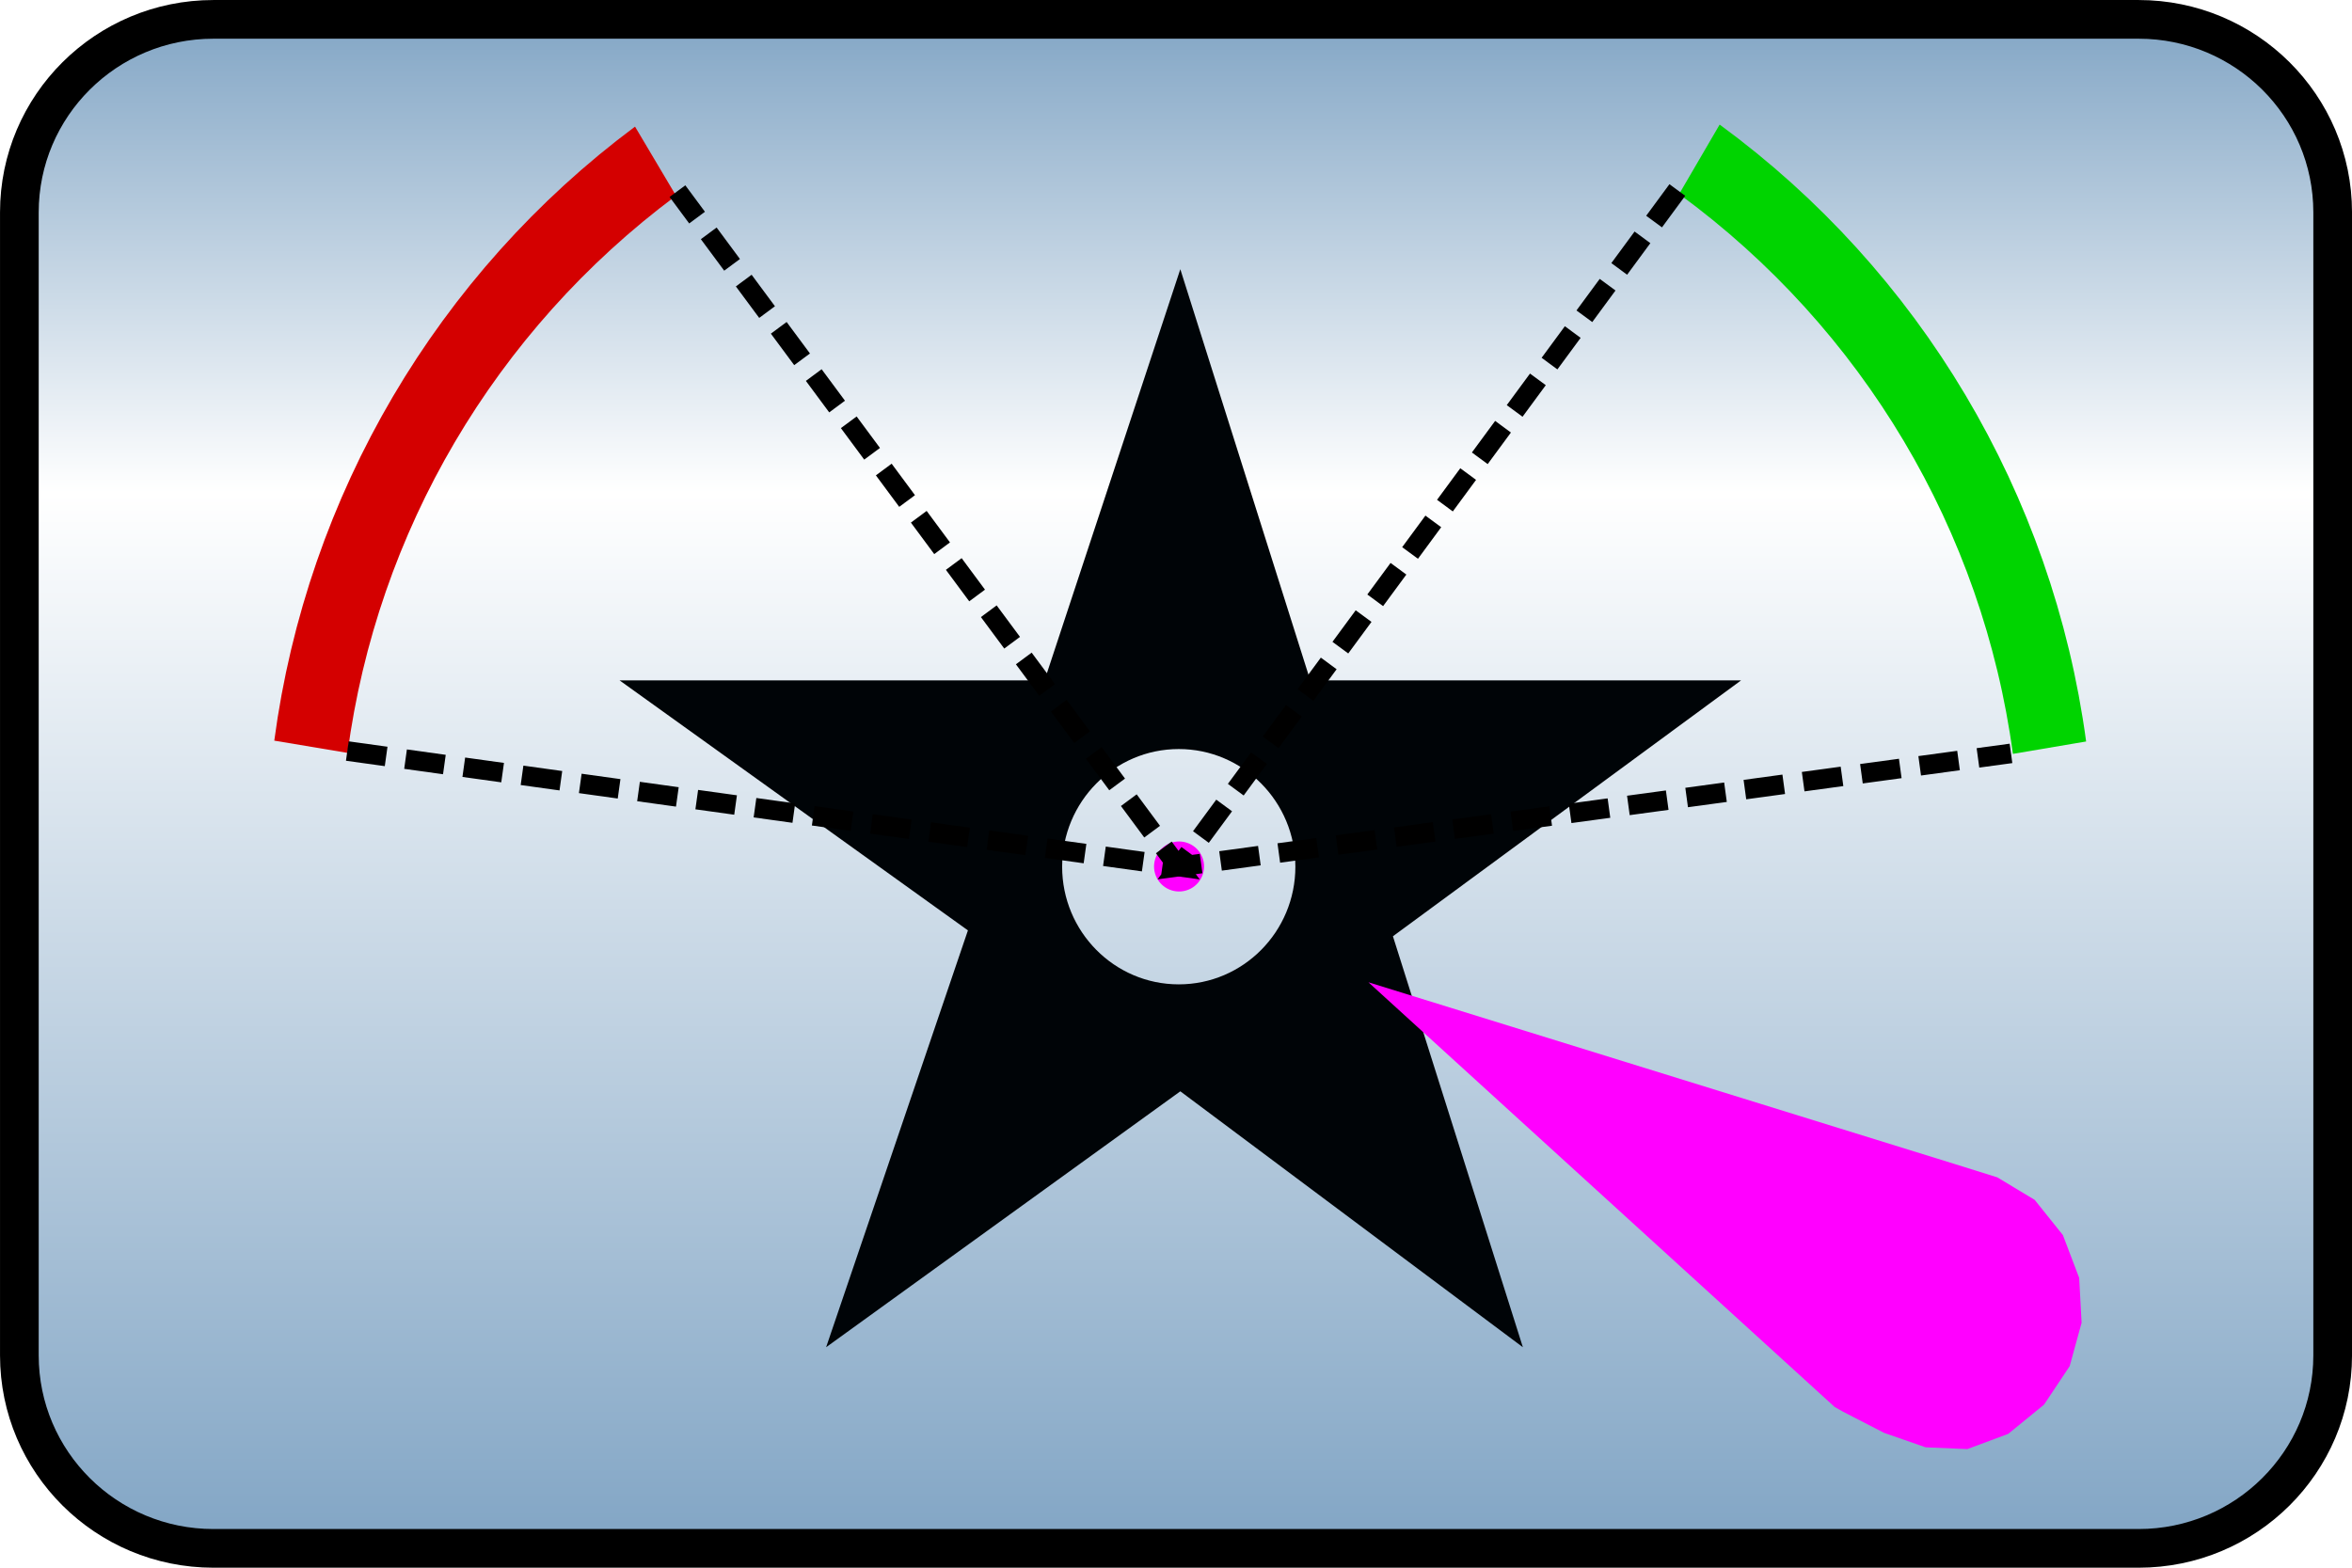
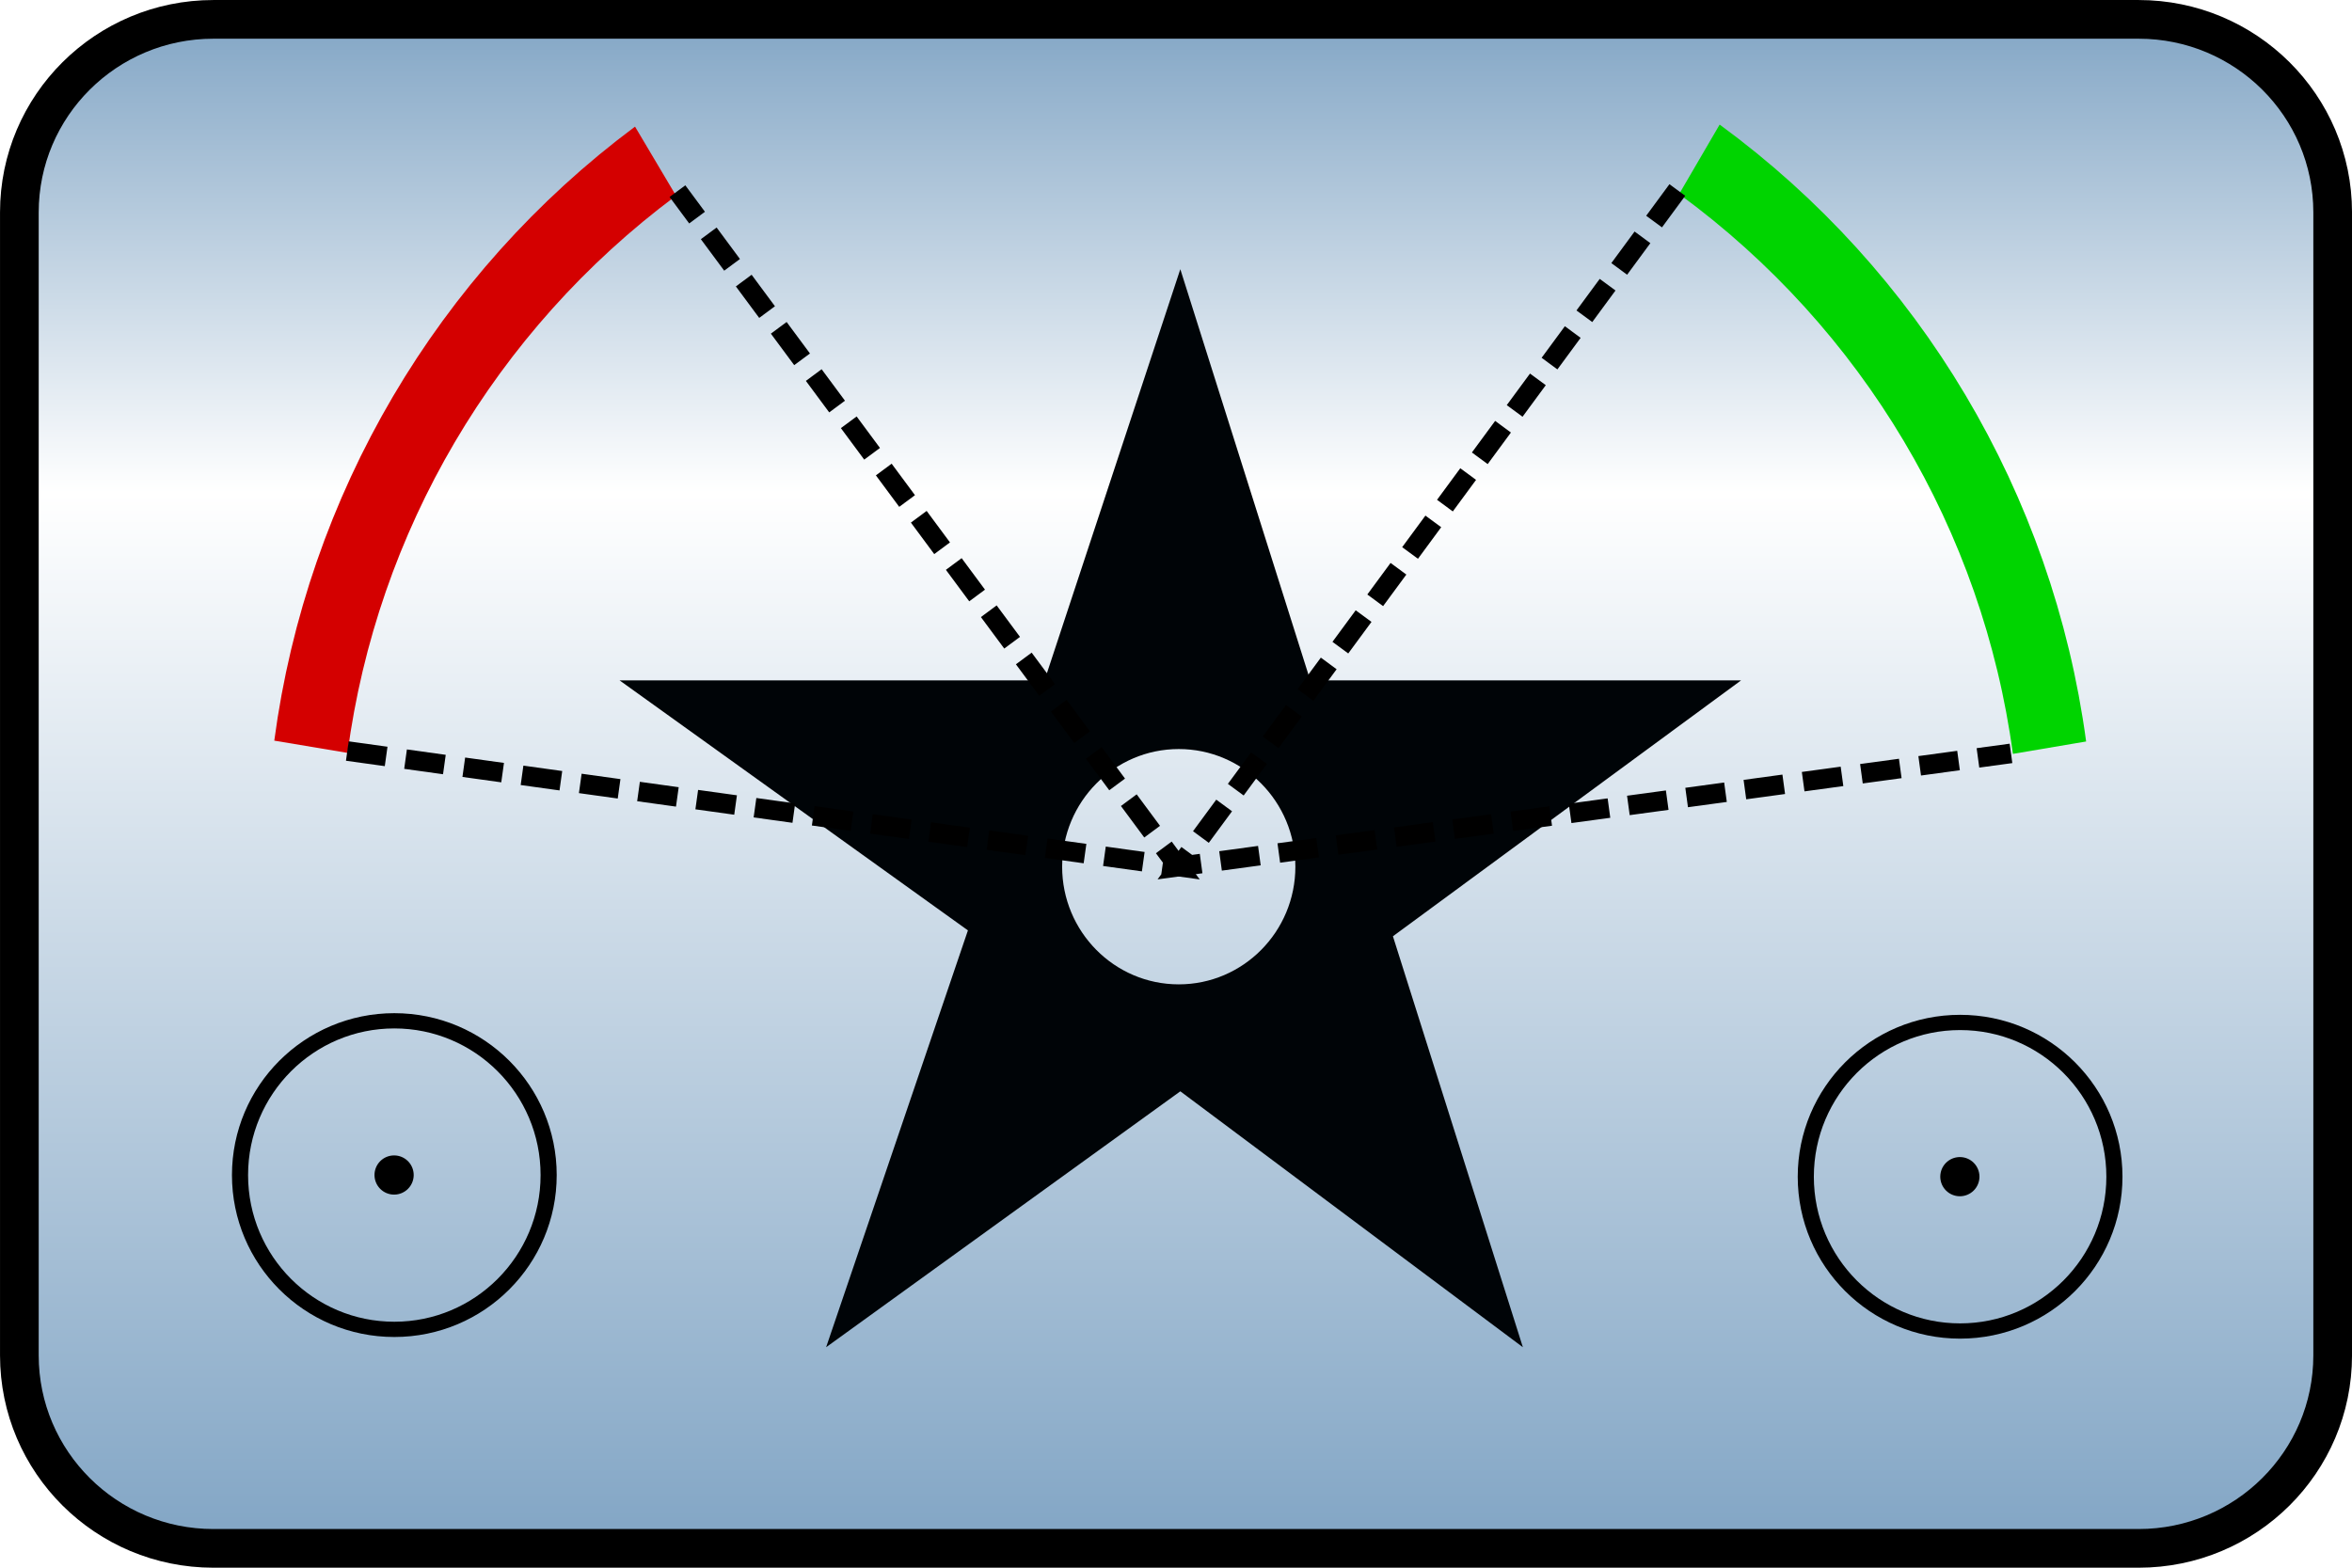
<svg xmlns="http://www.w3.org/2000/svg" xmlns:xlink="http://www.w3.org/1999/xlink" width="60" height="40" id="svg2" version="1.1" style="display:inline">
  <defs id="defs4">
    <linearGradient id="linearGradient4892">
      <stop style="stop-color:#80a4c4;stop-opacity:1" offset="0" id="stop4894" />
      <stop id="stop4902" offset="0.312" style="stop-color:#ffffff;stop-opacity:1" />
      <stop style="stop-color:#80a4c4;stop-opacity:1" offset="1" id="stop4896" />
    </linearGradient>
    <linearGradient xlink:href="#linearGradient4892" id="linearGradient4900" x1="50" y1="1012.362" x2="50" y2="1052.362" gradientUnits="userSpaceOnUse" gradientTransform="matrix(0.5930952,0,0,0.9876769,0.3452346,12.72187)" />
  </defs>
  <g id="layer1" transform="translate(0,-1012.362)" style="display:inline">
    <rect style="fill:url(#linearGradient4900);fill-opacity:1;stroke:#000000;stroke-width:0.987;stroke-linejoin:round;stroke-miterlimit:4;stroke-opacity:1;stroke-dasharray:none" id="rect4370" width="59.013" height="39.013" x="0.494" y="1012.856" rx="4.95" ry="4.924" />
    <g transform="matrix(0.24,0,0,0.24,-5.936929,995.9611)" style="display:inline" id="layer1-9">
      <g transform="translate(-0.00768486,10.41785)" id="g4222">
        <path d="m 112.555,201.148 15.073,-44.316 -37.03,-26.581 45.175,0 14.431,-43.713 13.812,43.713 45.794,0 -37.007,27.206 13.812,43.69 -36.41,-27.206 -37.649,27.206 z m 49.878,-51.086 c 0,6.905 -5.553,12.508 -12.395,12.508 -6.842,0 -12.395,-5.604 -12.395,-12.508 0,-6.905 5.553,-12.509 12.395,-12.509 6.842,0 12.395,5.604 12.395,12.509 z" id="path12984" style="fill:#000407;fill-opacity:1;fill-rule:evenodd;stroke:none" />
        <g transform="translate(-9.940159,0.05198145)" id="g2831" style="display:inline">
          <g transform="translate(-0.04412785,-10.06011)" id="g2992-7" style="display:inline" />
          <g transform="translate(-0.04730863,-10.02019)" id="g2936-9" style="display:inline" />
        </g>
      </g>
    </g>
-     <g transform="matrix(0.2127411,0,0,0.2127411,-1.831188,1008.941)" style="display:inline" id="layer4">
-       <g style="fill:#ff00ff;fill-opacity:1" transform="matrix(-0.2773101,-0.6968494,0.6968494,-0.2773101,82.84402,275.8776)" id="g2992">
-         <path d="m 131.601,181.312 -61.628,76.308 -4.53,5.578 -5.557,4.224 -6.899,2.109 -7.322,-0.11 -6.812,-2.296 -5.747,-4.337 -4.201,-6.087 -2.225,-7.051 0.157,-6.975 2.733,-6.09 4.595,-5.308 5.594,-4.868 1.174,-0.946 90.671,-44.15 z m 28.001,-25.261 c 2.197,-0.22 4.158,1.385 4.378,3.582 0.22,2.197 -1.385,4.158 -3.582,4.378 -2.197,0.22 -4.158,-1.385 -4.378,-3.582 -0.22,-2.197 1.385,-4.158 3.582,-4.378 z" id="path28209" style="fill:#ff00ff;fill-opacity:1;fill-rule:evenodd;stroke:none" />
-       </g>
-     </g>
    <path style="fill:none;stroke:#d40000;stroke-width:1.762;stroke-miterlimit:4;stroke-opacity:1;stroke-dasharray:none" id="path5621" d="m 5.181,31.127 c 0.74,-4.959 3.695,-9.442 8.198,-12.436" transform="matrix(1.072369,0,0,1.201491,2.375515,994.0171)" />
    <path transform="matrix(1.072369,0,0,1.201491,2.375515,994.0766)" d="m 38.211,18.602 c 4.568,2.985 7.574,7.496 8.329,12.495" id="path6133" style="fill:none;stroke:#00d400;stroke-width:1.762;stroke-miterlimit:4;stroke-opacity:1;stroke-dasharray:none" />
    <path style="fill:none;stroke:#000000;stroke-width:0.5;stroke-linecap:butt;stroke-linejoin:miter;stroke-miterlimit:4;stroke-opacity:1;stroke-dasharray:1, 0.5;stroke-dashoffset:0" d="m 8.86,1031.525 21.19,2.946 -12.768,-17.232" id="path6137" />
    <path style="fill:none;stroke:#000000;stroke-width:0.5;stroke-linecap:butt;stroke-linejoin:miter;stroke-miterlimit:4;stroke-opacity:1;stroke-dasharray:1, 0.5;stroke-dashoffset:0" d="m 42.789,1017.21 -12.708,17.262 21.22,-2.887" id="path6139" />
+     <g id="g3012" style="display:inline" transform="matrix(0.2,0,0,0.2,20.00147,1002.38)">
+       <path style="fill:none;stroke:#000000;stroke-width:7.354;stroke-miterlimit:4;stroke-opacity:1;stroke-dasharray:none" id="path3014" d="m 212.964,160.416 c 0,41.083 -31.523,74.388 -70.407,74.388 -38.885,0 -70.407,-33.305 -70.407,-74.388 0,-41.083 31.523,-74.388 70.407,-74.388 38.885,0 70.407,33.305 70.407,74.388 z" transform="matrix(0.279557,0,0,0.2645974,110.1527,157.587)" />
+       <path transform="matrix(0.9567198,0,0,0.9567198,6.155009,8.309687)" d="m 152.44,200.387 c 0,1.167 -0.946,2.113 -2.113,2.113 -1.167,0 -2.113,-0.946 -2.113,-2.113 0,-1.167 0.946,-2.113 2.113,-2.113 1.167,0 2.113,0.946 2.113,2.113 z" id="path3788" style="fill:#000000;fill-opacity:1;stroke:#000000;stroke-width:1;stroke-miterlimit:4;stroke-opacity:1;stroke-dasharray:none" />
+     </g>
+     <g transform="matrix(0.2,0,0,0.2,-19.94164,1002.338)" style="display:inline" id="g3334">
+       <path transform="matrix(0.279557,0,0,0.2645974,110.1527,157.587)" d="m 212.964,160.416 c 0,41.083 -31.523,74.388 -70.407,74.388 -38.885,0 -70.407,-33.305 -70.407,-74.388 0,-41.083 31.523,-74.388 70.407,-74.388 38.885,0 70.407,33.305 70.407,74.388 z" id="path3336" style="fill:none;stroke:#000000;stroke-width:7.354;stroke-miterlimit:4;stroke-opacity:1;stroke-dasharray:none" />
+       <path style="fill:#000000;fill-opacity:1;stroke:#000000;stroke-width:1;stroke-miterlimit:4;stroke-opacity:1;stroke-dasharray:none" id="path3338" d="m 152.44,200.387 c 0,1.167 -0.946,2.113 -2.113,2.113 -1.167,0 -2.113,-0.946 -2.113,-2.113 0,-1.167 0.946,-2.113 2.113,-2.113 1.167,0 2.113,0.946 2.113,2.113 z" transform="matrix(0.9567198,0,0,0.9567198,6.155009,8.309687)" />
+     </g>
  </g>
</svg>
